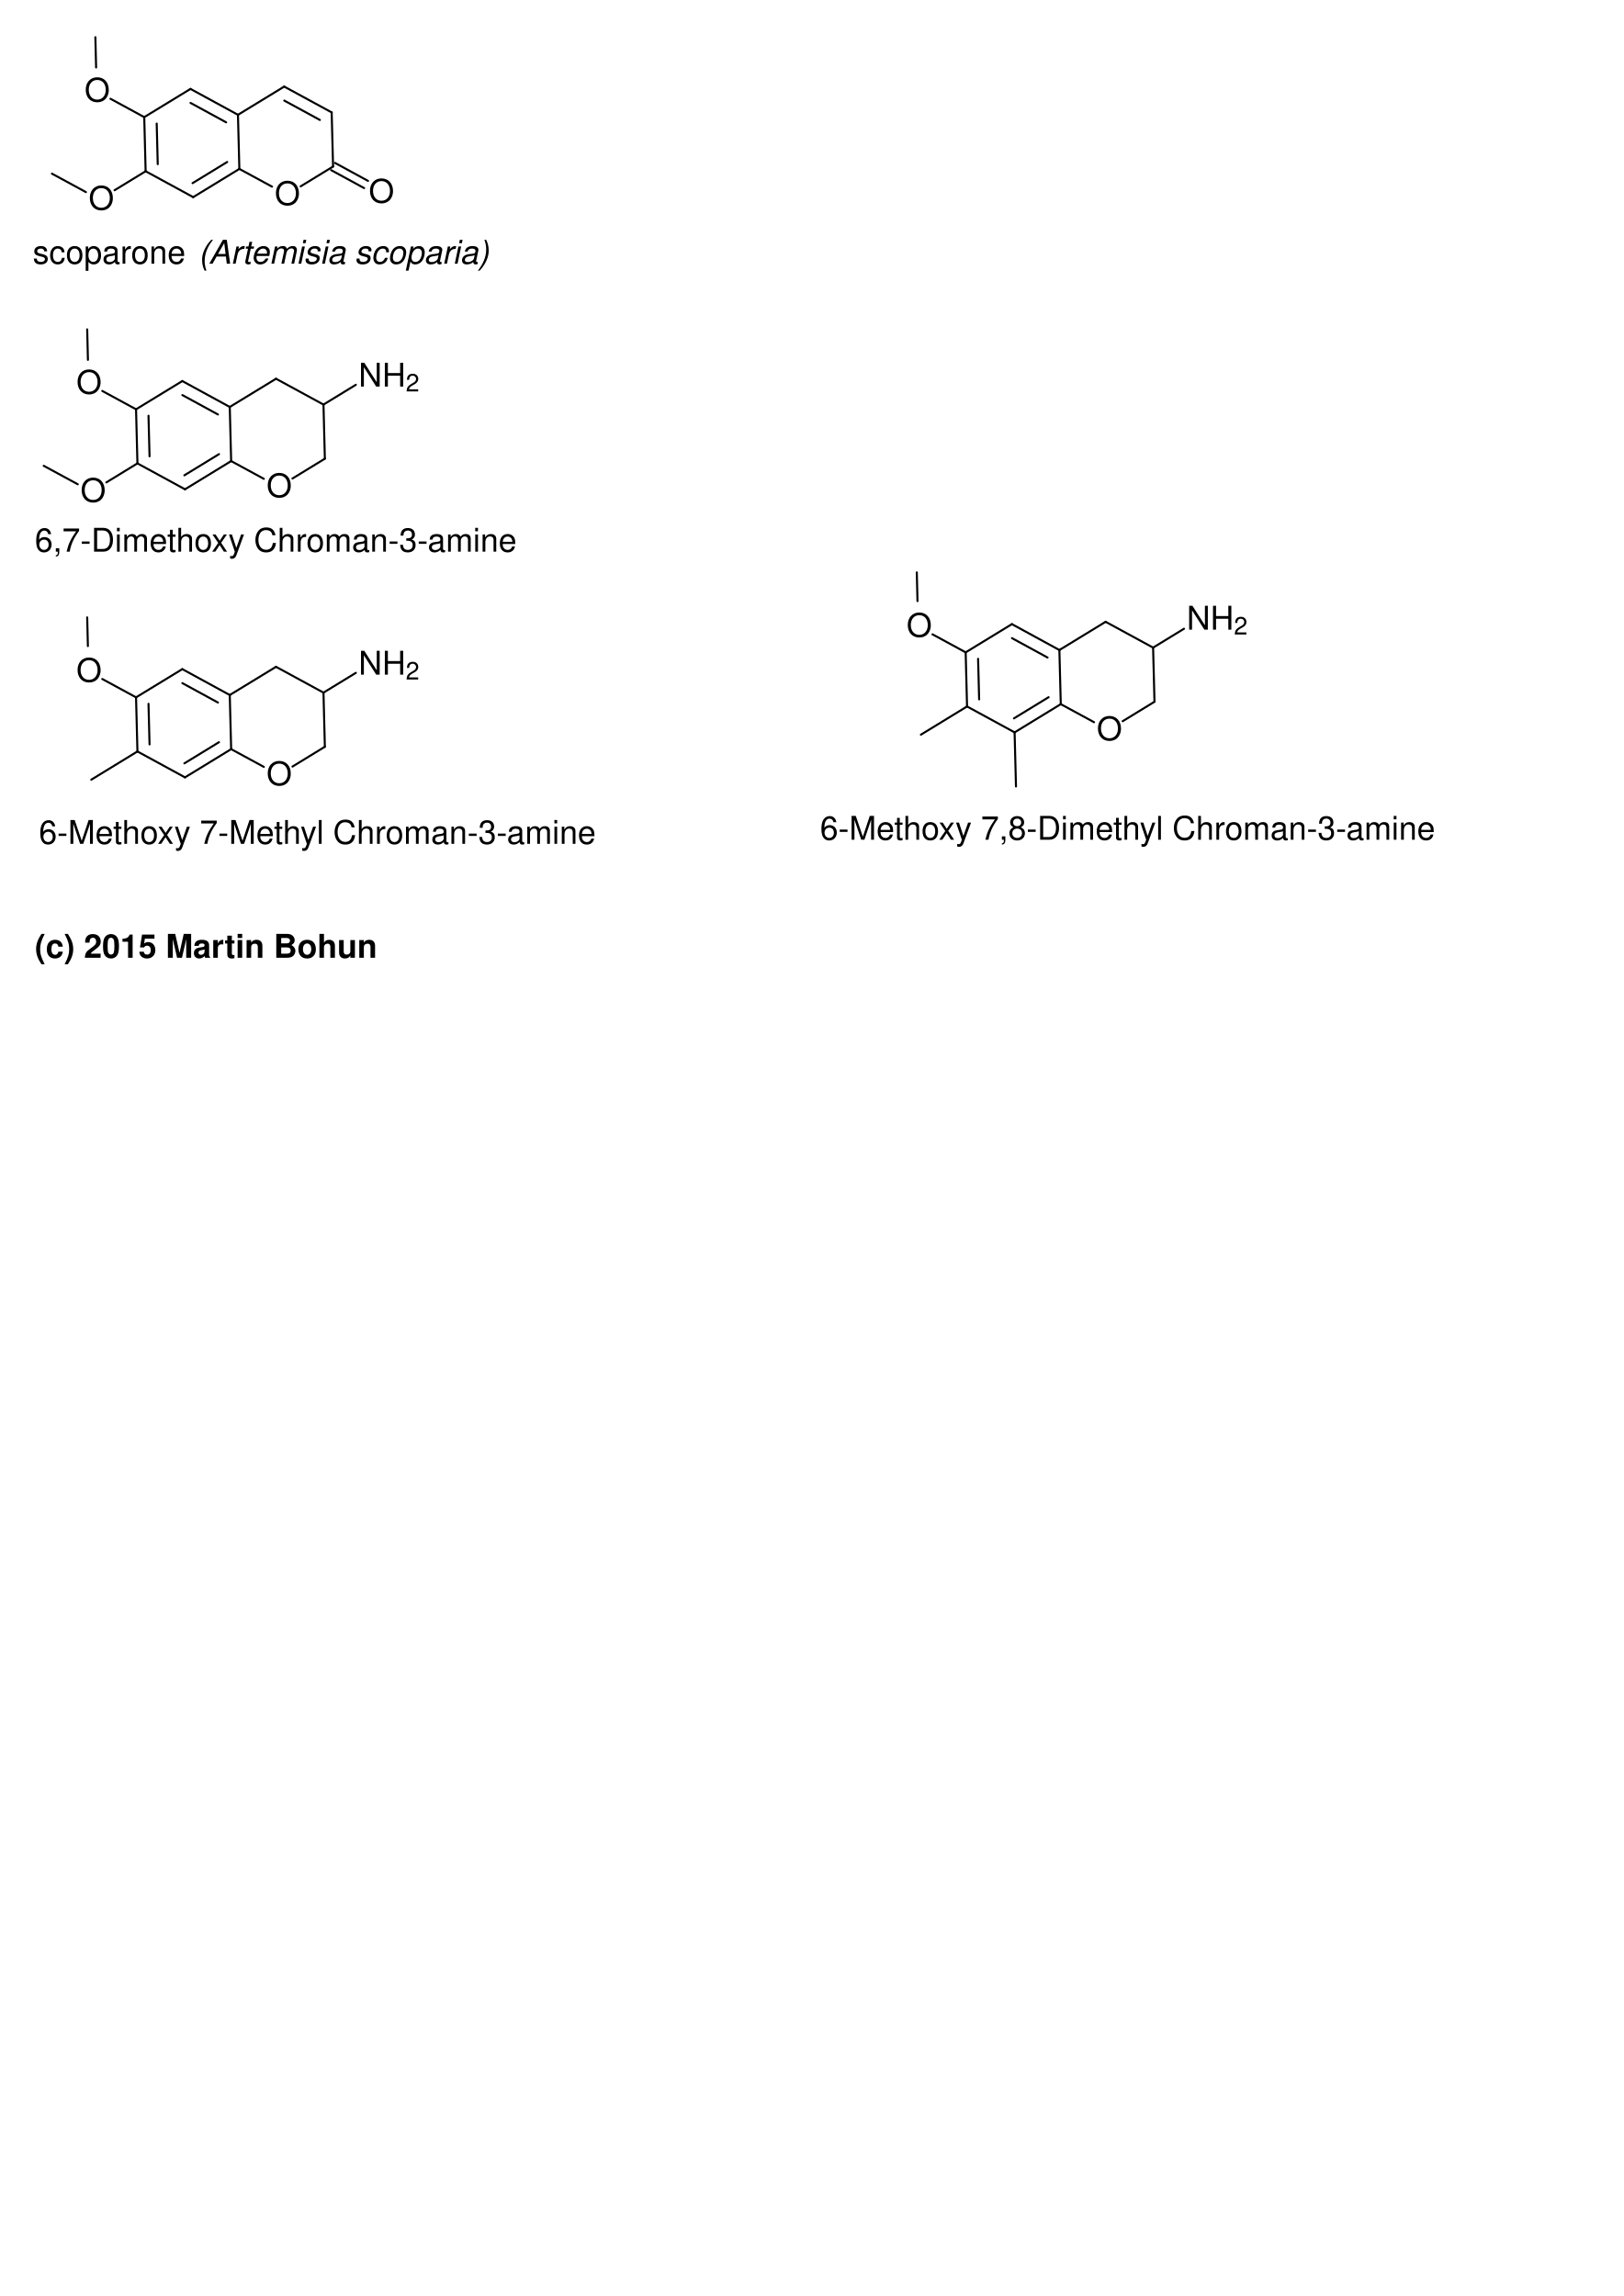
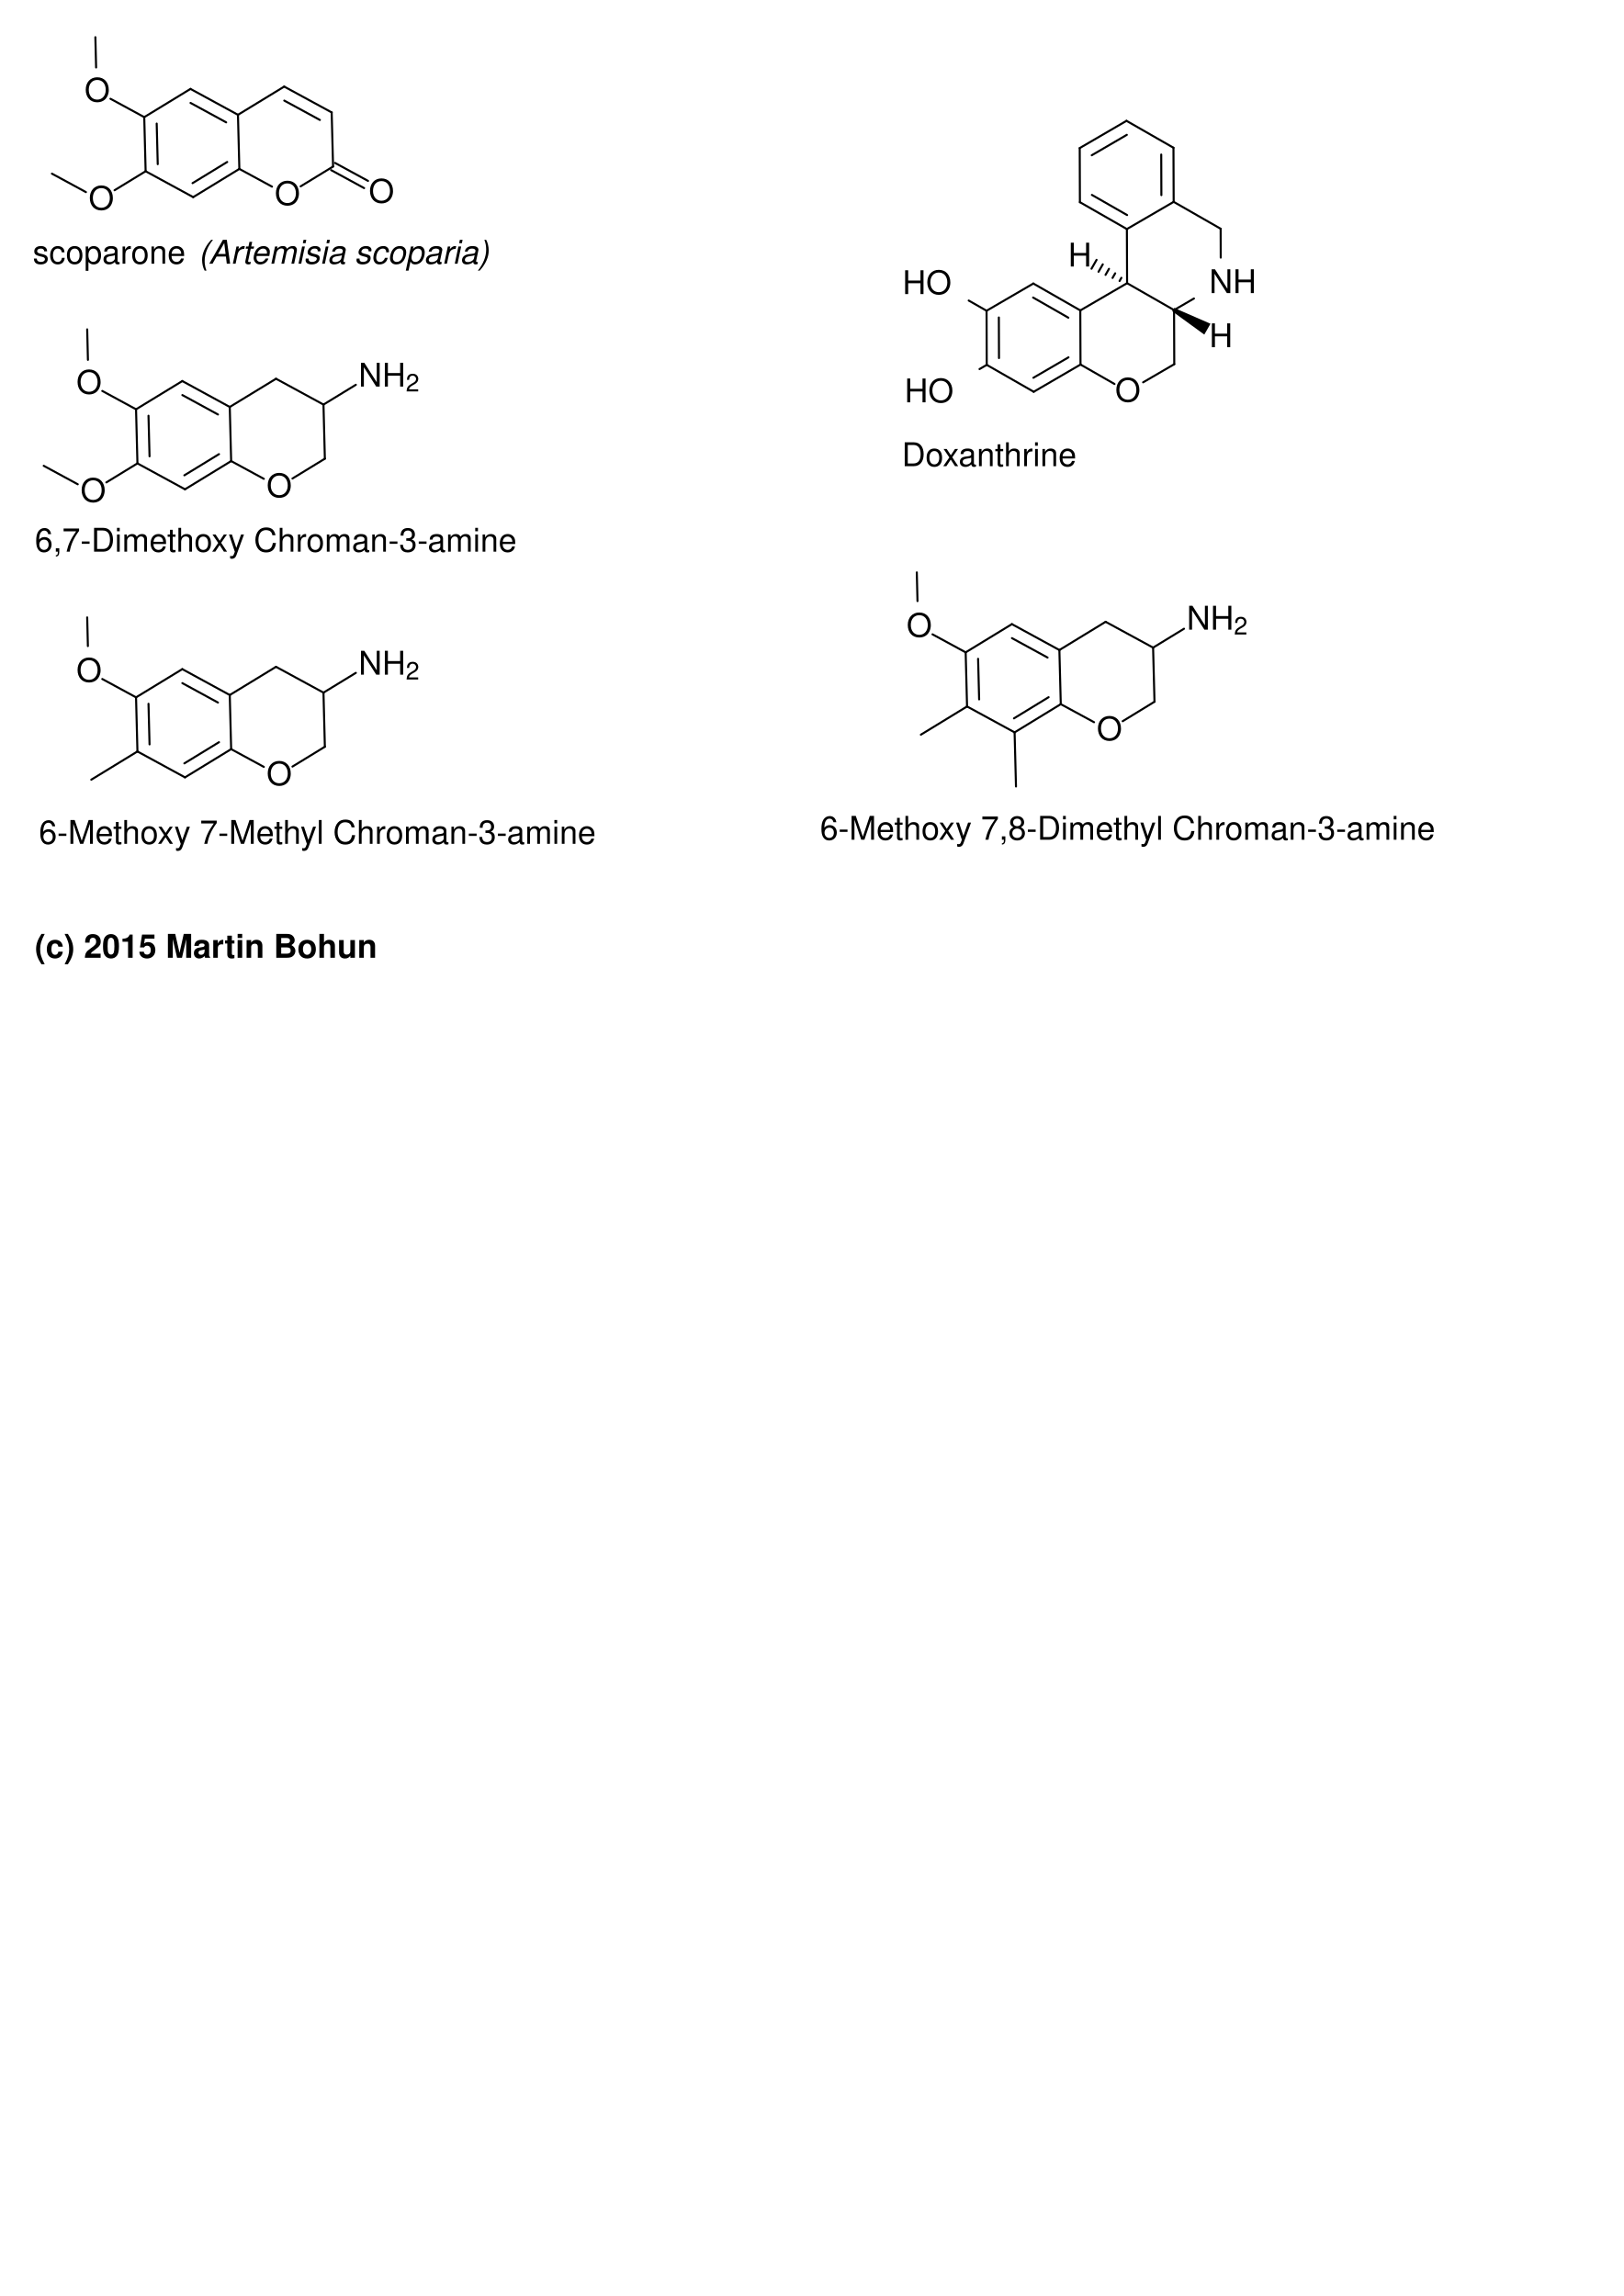
<svg xmlns="http://www.w3.org/2000/svg" xmlns:ns1="http://www.freesoftware.fsf.org/bkchem/cdml" height="297mm" version="1.0" viewBox="0 0 794 1123" width="210mm">
  <g font-family="Helvetica" font-size="12pt" stroke-linecap="round">
    <g stroke="#000000" stroke-width="1.0">
      <line x1="71.20" x2="56.00" y1="83.76" y2="93.05" />
    </g>
    <g stroke="#000000" stroke-width="1.0">
      <line x1="94.46" x2="71.20" y1="96.42" y2="83.76" />
    </g>
    <g stroke="#000000" stroke-width="1.0">
      <line x1="93.13" x2="116.35" y1="43.49" y2="56.15" />
      <line x1="93.16" x2="110.58" y1="50.34" y2="59.84" />
    </g>
    <g stroke="#000000" stroke-width="1.0">
      <line x1="138.96" x2="162.18" y1="42.35" y2="54.98" />
      <line x1="139.00" x2="156.41" y1="49.20" y2="58.67" />
    </g>
    <g stroke="#000000" stroke-width="1.0">
      <line x1="116.35" x2="138.96" y1="56.15" y2="42.35" />
    </g>
    <g stroke="#000000" stroke-width="1.0">
      <line x1="162.86" x2="147.00" y1="81.45" y2="91.15" />
    </g>
    <g stroke="#000000" stroke-width="1.0">
      <line x1="117.03" x2="94.46" y1="82.62" y2="96.42" />
      <line x1="111.08" x2="94.15" y1="79.23" y2="89.58" />
    </g>
    <g stroke="#000000" stroke-width="1.0">
      <line x1="71.20" x2="70.52" y1="83.76" y2="57.29" />
      <line x1="77.12" x2="76.61" y1="80.29" y2="60.44" />
    </g>
    <g stroke="#000000" stroke-width="1.0">
      <line x1="162.18" x2="162.86" y1="54.98" y2="81.45" />
    </g>
    <g stroke="#000000" stroke-width="1.0">
      <line x1="133.00" x2="117.03" y1="91.29" y2="82.62" />
    </g>
    <g stroke="#000000" stroke-width="1.0">
      <line x1="70.52" x2="93.13" y1="57.29" y2="43.49" />
    </g>
    <g stroke="#000000" stroke-width="1.0">
      <line x1="46.98" x2="46.62" y1="33.00" y2="18.19" />
    </g>
    <g stroke="#000000" stroke-width="1.0">
      <line x1="178.04" x2="161.91" y1="92.00" y2="83.21" />
      <line x1="179.96" x2="163.82" y1="88.48" y2="79.69" />
    </g>
    <g stroke="#000000" stroke-width="1.0">
      <line x1="42.00" x2="25.37" y1="93.96" y2="84.93" />
    </g>
    <g stroke="#000000" stroke-width="1.0">
      <line x1="116.35" x2="117.03" y1="56.15" y2="82.62" />
    </g>
    <g stroke="#000000" stroke-width="1.0">
      <line x1="70.52" x2="54.00" y1="57.29" y2="48.31" />
    </g>
    <text fill="#000000" font-family="helvetica" font-size="12pt" x="180.30" y="99.12">O</text>
    <text fill="#000000" font-family="helvetica" font-size="12pt" x="134.30" y="100.25">O</text>
    <text fill="#000000" font-family="helvetica" font-size="12pt" x="43.30" y="102.56">O</text>
    <text fill="#000000" font-family="helvetica" font-size="12pt" x="41.30" y="49.66">O</text>
    <text fill="#000000" font-family="helvetica" font-size="12pt" textLength="142" x="97.00" y="128.97">
      <tspan font-style="italic">(Artemisia scoparia)</tspan>
    </text>
    <text fill="#000000" font-family="helvetica" font-size="12pt" textLength="75" x="16.00" y="128.97">
      <tspan>scoparone</tspan>
    </text>
    <g stroke="#000000" stroke-width="1.0">
      <line x1="158.17" x2="158.85" y1="197.88" y2="224.35" />
    </g>
    <g stroke="#000000" stroke-width="1.0">
      <line x1="113.02" x2="90.45" y1="225.52" y2="239.32" />
      <line x1="107.07" x2="90.14" y1="222.13" y2="232.48" />
    </g>
    <g stroke="#000000" stroke-width="1.0">
      <line x1="129.00" x2="113.02" y1="234.20" y2="225.52" />
    </g>
    <g stroke="#000000" stroke-width="1.0">
      <line x1="67.19" x2="52.00" y1="226.65" y2="235.94" />
    </g>
    <g stroke="#000000" stroke-width="1.0">
      <line x1="90.45" x2="67.19" y1="239.32" y2="226.65" />
    </g>
    <g stroke="#000000" stroke-width="1.0">
      <line x1="89.13" x2="112.34" y1="186.38" y2="199.05" />
      <line x1="89.16" x2="106.57" y1="193.23" y2="202.73" />
    </g>
    <g stroke="#000000" stroke-width="1.0">
      <line x1="158.17" x2="174.00" y1="197.88" y2="188.20" />
    </g>
    <g stroke="#000000" stroke-width="1.0">
      <line x1="112.34" x2="134.96" y1="199.05" y2="185.25" />
    </g>
    <g stroke="#000000" stroke-width="1.0">
      <line x1="38.00" x2="21.36" y1="236.86" y2="227.83" />
    </g>
    <g stroke="#000000" stroke-width="1.0">
      <line x1="134.96" x2="158.17" y1="185.25" y2="197.88" />
    </g>
    <g stroke="#000000" stroke-width="1.0">
      <line x1="66.51" x2="50.00" y1="200.19" y2="191.22" />
    </g>
    <g stroke="#000000" stroke-width="1.0">
      <line x1="158.85" x2="143.00" y1="224.35" y2="234.04" />
    </g>
    <g stroke="#000000" stroke-width="1.0">
      <line x1="66.51" x2="89.13" y1="200.19" y2="186.38" />
    </g>
    <g stroke="#000000" stroke-width="1.0">
      <line x1="67.19" x2="66.51" y1="226.65" y2="200.19" />
      <line x1="73.11" x2="72.60" y1="223.19" y2="203.34" />
    </g>
    <g stroke="#000000" stroke-width="1.0">
      <line x1="112.34" x2="113.02" y1="199.05" y2="225.52" />
    </g>
    <g stroke="#000000" stroke-width="1.0">
      <line x1="42.98" x2="42.62" y1="176.00" y2="161.09" />
    </g>
    <text fill="#000000" font-family="helvetica" font-size="12pt" x="130.30" y="243.15">O</text>
    <text fill="#000000" font-family="helvetica" font-size="12pt" x="39.30" y="245.46">O</text>
    <text fill="#000000" font-family="helvetica" font-size="12pt" x="37.30" y="192.56">O</text>
    <text fill="#000000" font-family="helvetica" font-size="12pt" x="175.30" y="189.08">NH<tspan baseline-shift="sub" font-size="75%">2</tspan>
    </text>
    <g stroke="#000000" stroke-width="1.0">
      <line x1="90.45" x2="67.19" y1="380.22" y2="367.55" />
    </g>
    <g stroke="#000000" stroke-width="1.0">
      <line x1="66.51" x2="89.13" y1="341.08" y2="327.28" />
    </g>
    <g stroke="#000000" stroke-width="1.0">
      <line x1="113.02" x2="90.45" y1="366.41" y2="380.22" />
      <line x1="107.07" x2="90.14" y1="363.02" y2="373.37" />
    </g>
    <g stroke="#000000" stroke-width="1.0">
      <line x1="42.96" x2="42.62" y1="316.00" y2="301.98" />
    </g>
    <g stroke="#000000" stroke-width="1.0">
      <line x1="158.17" x2="174.00" y1="338.77" y2="329.10" />
    </g>
    <g stroke="#000000" stroke-width="1.0">
      <line x1="129.00" x2="113.02" y1="375.09" y2="366.41" />
    </g>
    <g stroke="#000000" stroke-width="1.0">
      <line x1="66.51" x2="50.00" y1="341.08" y2="332.11" />
    </g>
    <g stroke="#000000" stroke-width="1.0">
      <line x1="158.85" x2="143.00" y1="365.24" y2="374.94" />
    </g>
    <g stroke="#000000" stroke-width="1.0">
      <line x1="112.34" x2="113.02" y1="339.94" y2="366.41" />
    </g>
    <g stroke="#000000" stroke-width="1.0">
      <line x1="112.34" x2="134.96" y1="339.94" y2="326.14" />
    </g>
    <g stroke="#000000" stroke-width="1.0">
      <line x1="158.17" x2="158.85" y1="338.77" y2="365.24" />
    </g>
    <g stroke="#000000" stroke-width="1.0">
      <line x1="89.13" x2="112.34" y1="327.28" y2="339.94" />
      <line x1="89.16" x2="106.57" y1="334.13" y2="343.63" />
    </g>
    <g stroke="#000000" stroke-width="1.0">
      <line x1="67.19" x2="44.62" y1="367.55" y2="381.35" />
    </g>
    <g stroke="#000000" stroke-width="1.0">
      <line x1="67.19" x2="66.51" y1="367.55" y2="341.08" />
      <line x1="73.11" x2="72.60" y1="364.09" y2="344.23" />
    </g>
    <g stroke="#000000" stroke-width="1.0">
      <line x1="134.96" x2="158.17" y1="326.14" y2="338.77" />
    </g>
    <text fill="#000000" font-family="helvetica" font-size="12pt" x="130.30" y="384.04">O</text>
    <text fill="#000000" font-family="helvetica" font-size="12pt" x="37.30" y="333.45">O</text>
    <text fill="#000000" font-family="helvetica" font-size="12pt" x="175.30" y="329.97">NH<tspan baseline-shift="sub" font-size="75%">2</tspan>
    </text>
    <g stroke="#000000" stroke-width="1.0">
      <line x1="448.66" x2="448.32" y1="294.00" y2="279.97" />
    </g>
    <g stroke="#000000" stroke-width="1.0">
      <line x1="535.00" x2="518.73" y1="353.24" y2="344.41" />
    </g>
    <g stroke="#000000" stroke-width="1.0">
      <line x1="518.73" x2="496.15" y1="344.41" y2="358.21" />
      <line x1="512.78" x2="495.84" y1="341.01" y2="351.36" />
    </g>
    <g stroke="#000000" stroke-width="1.0">
      <line x1="564.56" x2="549.00" y1="343.23" y2="352.75" />
    </g>
    <g stroke="#000000" stroke-width="1.0">
      <line x1="496.15" x2="472.90" y1="358.21" y2="345.54" />
    </g>
    <g stroke="#000000" stroke-width="1.0">
      <line x1="472.22" x2="456.00" y1="319.07" y2="310.26" />
    </g>
    <g stroke="#000000" stroke-width="1.0">
      <line x1="518.05" x2="518.73" y1="317.94" y2="344.41" />
    </g>
    <g stroke="#000000" stroke-width="1.0">
      <line x1="494.83" x2="518.05" y1="305.27" y2="317.94" />
      <line x1="494.86" x2="512.27" y1="312.12" y2="321.62" />
    </g>
    <g stroke="#000000" stroke-width="1.0">
      <line x1="563.88" x2="564.56" y1="316.76" y2="343.23" />
    </g>
    <g stroke="#000000" stroke-width="1.0">
      <line x1="518.05" x2="540.66" y1="317.94" y2="304.13" />
    </g>
    <g stroke="#000000" stroke-width="1.0">
      <line x1="540.66" x2="563.88" y1="304.13" y2="316.76" />
    </g>
    <g stroke="#000000" stroke-width="1.0">
      <line x1="472.90" x2="450.32" y1="345.54" y2="359.34" />
    </g>
    <g stroke="#000000" stroke-width="1.0">
      <line x1="472.90" x2="472.22" y1="345.54" y2="319.07" />
      <line x1="478.81" x2="478.30" y1="342.08" y2="322.23" />
    </g>
    <g stroke="#000000" stroke-width="1.0">
      <line x1="472.22" x2="494.83" y1="319.07" y2="305.27" />
    </g>
    <g stroke="#000000" stroke-width="1.0">
      <line x1="563.88" x2="579.00" y1="316.76" y2="307.52" />
    </g>
    <g stroke="#000000" stroke-width="1.0">
      <line x1="496.15" x2="496.83" y1="358.21" y2="384.68" />
    </g>
    <text fill="#000000" font-family="helvetica" font-size="12pt" x="536.30" y="362.04">O</text>
    <text fill="#000000" font-family="helvetica" font-size="12pt" x="443.30" y="311.44">O</text>
    <text fill="#000000" font-family="helvetica" font-size="12pt" x="580.30" y="307.96">NH<tspan baseline-shift="sub" font-size="75%">2</tspan>
    </text>
    <text fill="#000000" font-family="helvetica" font-size="12pt" textLength="236" x="17.00" y="269.83">
      <tspan>6,7-Dimethoxy Chroman-3-amine</tspan>
    </text>
    <text fill="#000000" font-family="helvetica" font-size="12pt" textLength="272" x="19.00" y="412.72">
      <tspan>6-Methoxy 7-Methyl Chroman-3-amine</tspan>
    </text>
    <text fill="#000000" font-family="helvetica" font-size="12pt" textLength="301" x="401.00" y="410.72">
      <tspan>6-Methoxy 7,8-Dimethyl Chroman-3-amine</tspan>
    </text>
    <text fill="#000000" font-family="helvetica" font-size="12pt" textLength="166" x="17.00" y="468.44">
      <tspan font-weight="bold">(c) 2015 Martin Bohun</tspan>
+     </text>
+     <g stroke="#000000" stroke-width="1.0">
+       <polygon fill="#000000" points="574.38 151.23 591.24 158.58 588.76 162.92 573.88 152.10" stroke="#000000" />
+     </g>
+     <g stroke="#000000" stroke-width="1.0">
+       <line x1="596.91" x2="596.96" y1="111.88" y2="126.00" />
+     </g>
+     <g stroke="#000000" stroke-width="1.0">
+       <line x1="583.86" x2="574.13" y1="146.00" y2="151.66" />
+     </g>
+     <g stroke="#000000" stroke-width="1.0">
+       <line x1="574.13" x2="551.16" y1="151.66" y2="138.51" />
+     </g>
+     <g stroke="#000000" stroke-width="1.0">
+       <line x1="574.13" x2="574.23" y1="151.66" y2="178.13" />
+     </g>
+     <g stroke="#000000" stroke-width="1.0">
+       <line x1="574.23" x2="559.00" y1="178.13" y2="187.00" />
+     </g>
+     <g stroke="#000000" stroke-width="1.0">
+       <line x1="482.44" x2="505.31" y1="151.99" y2="138.68" />
+     </g>
+     <g stroke="#000000" stroke-width="1.0">
+       <line x1="545.00" x2="528.38" y1="187.81" y2="178.30" />
+     </g>
+     <g stroke="#000000" stroke-width="1.0">
+       <line x1="528.38" x2="528.28" y1="178.30" y2="151.83" />
+     </g>
+     <g stroke="#000000" stroke-width="1.0">
+       <line x1="473.71" x2="482.44" y1="147.00" y2="151.99" />
+     </g>
+     <g stroke="#000000" stroke-width="1.0">
+       <line x1="528.38" x2="505.50" y1="178.30" y2="191.62" />
+       <line x1="522.50" x2="505.34" y1="174.78" y2="184.77" />
+     </g>
+     <g stroke="#000000" stroke-width="1.0">
+       <line x1="505.31" x2="528.28" y1="138.68" y2="151.83" />
+       <line x1="505.20" x2="522.43" y1="145.53" y2="155.39" />
+     </g>
+     <g stroke="#000000" stroke-width="1.0">
+       <line x1="505.50" x2="482.53" y1="191.62" y2="178.46" />
+     </g>
+     <g stroke="#000000" stroke-width="1.0">
+       <line x1="547.48" x2="548.37" y1="137.44" y2="135.88" />
+       <line x1="544.05" x2="545.34" y1="135.94" y2="133.68" />
+       <line x1="540.62" x2="542.31" y1="134.44" y2="131.49" />
+       <line x1="537.19" x2="539.28" y1="132.93" y2="129.29" />
+       <line x1="533.76" x2="536.24" y1="131.43" y2="127.09" />
+     </g>
+     <g stroke="#000000" stroke-width="1.0">
+       <line x1="482.53" x2="482.44" y1="178.46" y2="151.99" />
+       <line x1="488.52" x2="488.45" y1="175.13" y2="155.28" />
+     </g>
+     <g stroke="#000000" stroke-width="1.0">
+       <line x1="482.53" x2="479.00" y1="178.46" y2="180.52" />
+     </g>
+     <g stroke="#000000" stroke-width="1.0">
+       <line x1="551.06" x2="528.09" y1="112.04" y2="98.89" />
+       <line x1="551.17" x2="533.95" y1="105.19" y2="95.33" />
+     </g>
+     <g stroke="#000000" stroke-width="1.0">
+       <line x1="528.00" x2="550.87" y1="72.42" y2="59.10" />
+       <line x1="533.88" x2="551.03" y1="75.94" y2="65.95" />
+     </g>
+     <g stroke="#000000" stroke-width="1.0">
+       <line x1="550.87" x2="573.84" y1="59.10" y2="72.26" />
+     </g>
+     <g stroke="#000000" stroke-width="1.0">
+       <line x1="551.16" x2="551.06" y1="138.51" y2="112.04" />
+     </g>
+     <g stroke="#000000" stroke-width="1.0">
+       <line x1="528.09" x2="528.00" y1="98.89" y2="72.42" />
+     </g>
+     <g stroke="#000000" stroke-width="1.0">
+       <line x1="573.84" x2="573.94" y1="72.26" y2="98.73" />
+       <line x1="567.86" x2="567.93" y1="75.59" y2="95.44" />
+     </g>
+     <g stroke="#000000" stroke-width="1.0">
+       <line x1="573.94" x2="596.91" y1="98.73" y2="111.88" />
+     </g>
+     <g stroke="#000000" stroke-width="1.0">
+       <line x1="573.94" x2="551.06" y1="98.73" y2="112.04" />
+     </g>
+     <g stroke="#000000" stroke-width="1.0">
+       <line x1="528.28" x2="551.16" y1="151.83" y2="138.51" />
+     </g>
+     <text fill="#000000" font-family="helvetica" font-size="12pt" x="441.30" y="143.84">HO</text>
+     <text fill="#000000" font-family="helvetica" font-size="12pt" x="591.30" y="143.35">NH</text>
+     <text fill="#000000" font-family="helvetica" font-size="12pt" x="545.30" y="196.45">O</text>
+     <text fill="#000000" font-family="helvetica" font-size="12pt" x="442.30" y="196.78">HO</text>
+     <text fill="#000000" font-family="helvetica" font-size="12pt" x="591.30" y="169.82">H</text>
+     <text fill="#000000" font-family="helvetica" font-size="12pt" x="522.30" y="130.36">H</text>
+     <text fill="#000000" font-family="helvetica" font-size="12pt" textLength="87" x="441.00" y="228.00">
+       <tspan>Doxanthrine</tspan>
    </text>
  </g>
  <ns1:cdml version="0.16">
    <ns1:info>
      <ns1:author_program version="0.14.0-pre2">BKChem</ns1:author_program>
    </ns1:info>
    <ns1:paper crop_margin="10" crop_svg="0" orientation="portrait" replace_minus="0" type="A4" use_real_minus="0" />
    <ns1:viewport viewport="0 0 640 480" />
    <ns1:standard area_color="" font_family="helvetica" font_size="12" line_color="#000" line_width="1px" paper_crop_margin="10" paper_crop_svg="0" paper_orientation="portrait" paper_type="A4">
      <ns1:bond double-ratio="0.75" length="0.7cm" wedge-width="5px" width="6px" />
      <ns1:arrow length="1.6cm" />
      <ns1:atom show_hydrogens="0" />
    </ns1:standard>
    <ns1:molecule id="molecule68868" name="">
      <ns1:atom id="atom25289" name="O" pos="center-first" valency="2">
        <ns1:point x="4.922cm" y="2.489cm" />
      </ns1:atom>
      <ns1:atom id="atom82417" name="C" valency="4">
        <ns1:point x="4.307cm" y="2.154cm" />
      </ns1:atom>
      <ns1:atom id="atom7252" name="O" pos="center-first" valency="2">
        <ns1:point x="3.710cm" y="2.519cm" />
      </ns1:atom>
      <ns1:atom id="atom76778" name="C" valency="4">
        <ns1:point x="3.095cm" y="2.185cm" />
      </ns1:atom>
      <ns1:atom id="atom89203" name="C" valency="4">
        <ns1:point x="2.498cm" y="2.550cm" />
      </ns1:atom>
      <ns1:atom id="atom57548" name="C" valency="4">
        <ns1:point x="1.883cm" y="2.215cm" />
      </ns1:atom>
      <ns1:atom id="atom29695" name="O" pos="center-first" valency="2">
        <ns1:point x="1.286cm" y="2.580cm" />
      </ns1:atom>
      <ns1:atom id="atom72064" name="C" valency="4">
        <ns1:point x="0.671cm" y="2.246cm" />
      </ns1:atom>
      <ns1:atom id="atom3672" name="C" valency="4">
        <ns1:point x="1.865cm" y="1.515cm" />
      </ns1:atom>
      <ns1:atom id="atom4728" name="O" pos="center-first" valency="2">
        <ns1:point x="1.250cm" y="1.181cm" />
      </ns1:atom>
      <ns1:atom id="atom69656" name="C" valency="4">
        <ns1:point x="1.233cm" y="0.481cm" />
      </ns1:atom>
      <ns1:atom id="atom75906" name="C" valency="4">
        <ns1:point x="2.463cm" y="1.150cm" />
      </ns1:atom>
      <ns1:atom id="atom27949" name="C" valency="4">
        <ns1:point x="3.077cm" y="1.485cm" />
      </ns1:atom>
      <ns1:atom id="atom33235" name="C" valency="4">
        <ns1:point x="3.675cm" y="1.120cm" />
      </ns1:atom>
      <ns1:atom id="atom50621" name="C" valency="4">
        <ns1:point x="4.289cm" y="1.454cm" />
      </ns1:atom>
      <ns1:bond double_ratio="0.75" end="atom29695" id="bond94550" line_width="1.0" start="atom57548" type="n1" />
      <ns1:bond double_ratio="0.75" end="atom57548" id="bond61403" line_width="1.0" start="atom89203" type="n1" />
      <ns1:bond bond_width="-6.0" center="no" double_ratio="0.75" end="atom27949" id="bond30324" line_width="1.0" start="atom75906" type="n2" />
      <ns1:bond bond_width="-6.0" center="no" double_ratio="0.75" end="atom50621" id="bond90246" line_width="1.0" start="atom33235" type="n2" />
      <ns1:bond double_ratio="0.75" end="atom33235" id="bond94094" line_width="1.0" start="atom27949" type="n1" />
      <ns1:bond double_ratio="0.75" end="atom7252" id="bond720" line_width="1.0" start="atom82417" type="n1" />
      <ns1:bond bond_width="-6.0" center="no" double_ratio="0.75" end="atom89203" id="bond49772" line_width="1.0" start="atom76778" type="n2" />
      <ns1:bond bond_width="-6.0" center="no" double_ratio="0.75" end="atom3672" id="bond71974" line_width="1.0" start="atom57548" type="n2" />
      <ns1:bond double_ratio="0.75" end="atom82417" id="bond36528" line_width="1.0" start="atom50621" type="n1" />
      <ns1:bond double_ratio="0.75" end="atom76778" id="bond14770" line_width="1.0" start="atom7252" type="n1" />
      <ns1:bond double_ratio="0.75" end="atom75906" id="bond11143" line_width="1.0" start="atom3672" type="n1" />
      <ns1:bond double_ratio="0.75" end="atom69656" id="bond68962" line_width="1.0" start="atom4728" type="n1" />
      <ns1:bond bond_width="6.0" center="yes" double_ratio="0.75" end="atom82417" id="bond27712" line_width="1.0" start="atom25289" type="n2" />
      <ns1:bond double_ratio="0.75" end="atom72064" id="bond1260" line_width="1.0" start="atom29695" type="n1" />
      <ns1:bond double_ratio="0.75" end="atom76778" id="bond35140" line_width="1.0" start="atom27949" type="n1" />
      <ns1:bond double_ratio="0.75" end="atom4728" id="bond92577" line_width="1.0" start="atom3672" type="n1" />
    </ns1:molecule>
    <ns1:text id="text50977">
      <ns1:point x="2.614cm" y="3.252cm" />
      <ns1:ftext>&lt;i&gt;(Artemisia scoparia)&lt;/i&gt;</ns1:ftext>
    </ns1:text>
    <ns1:text id="text2831">
      <ns1:point x="0.497cm" y="3.252cm" />
      <ns1:ftext>scoparone</ns1:ftext>
    </ns1:text>
    <ns1:molecule id="molecule54629" name="">
      <ns1:atom id="atom72813" name="C" valency="4">
        <ns1:point x="4.201cm" y="5.933cm" />
      </ns1:atom>
      <ns1:atom id="atom54018" name="O" pos="center-first" valency="2">
        <ns1:point x="3.604cm" y="6.298cm" />
      </ns1:atom>
      <ns1:atom id="atom23004" name="C" valency="4">
        <ns1:point x="2.989cm" y="5.964cm" />
      </ns1:atom>
      <ns1:atom id="atom96015" name="C" valency="4">
        <ns1:point x="2.392cm" y="6.329cm" />
      </ns1:atom>
      <ns1:atom id="atom83402" name="C" valency="4">
        <ns1:point x="1.777cm" y="5.994cm" />
      </ns1:atom>
      <ns1:atom id="atom57734" name="O" pos="center-first" valency="2">
        <ns1:point x="1.180cm" y="6.359cm" />
      </ns1:atom>
      <ns1:atom id="atom41352" name="C" valency="4">
        <ns1:point x="0.565cm" y="6.025cm" />
      </ns1:atom>
      <ns1:atom id="atom40589" name="C" valency="4">
        <ns1:point x="1.759cm" y="5.294cm" />
      </ns1:atom>
      <ns1:atom id="atom14421" name="O" pos="center-first" valency="2">
        <ns1:point x="1.144cm" y="4.960cm" />
      </ns1:atom>
      <ns1:atom id="atom58451" name="C" valency="4">
        <ns1:point x="1.127cm" y="4.260cm" />
      </ns1:atom>
      <ns1:atom id="atom23143" name="C" valency="4">
        <ns1:point x="2.357cm" y="4.929cm" />
      </ns1:atom>
      <ns1:atom id="atom9795" name="C" valency="4">
        <ns1:point x="2.971cm" y="5.264cm" />
      </ns1:atom>
      <ns1:atom id="atom90810" name="C" valency="4">
        <ns1:point x="3.569cm" y="4.899cm" />
      </ns1:atom>
      <ns1:atom id="atom45308" name="C" valency="4">
        <ns1:point x="4.183cm" y="5.233cm" />
      </ns1:atom>
      <ns1:atom hydrogens="on" id="atom8576" name="N" pos="center-first" valency="3">
        <ns1:point x="4.780cm" y="4.868cm" />
      </ns1:atom>
      <ns1:bond double_ratio="0.75" end="atom72813" id="bond81869" line_width="1.0" start="atom45308" type="n1" />
      <ns1:bond bond_width="-6.0" center="no" double_ratio="0.75" end="atom96015" id="bond89014" line_width="1.0" start="atom23004" type="n2" />
      <ns1:bond double_ratio="0.75" end="atom23004" id="bond66408" line_width="1.0" start="atom54018" type="n1" />
      <ns1:bond double_ratio="0.75" end="atom57734" id="bond47515" line_width="1.0" start="atom83402" type="n1" />
      <ns1:bond double_ratio="0.75" end="atom83402" id="bond21157" line_width="1.0" start="atom96015" type="n1" />
      <ns1:bond bond_width="-6.0" center="no" double_ratio="0.75" end="atom9795" id="bond90480" line_width="1.0" start="atom23143" type="n2" />
      <ns1:bond double_ratio="0.75" end="atom8576" id="bond3774" line_width="1.0" start="atom45308" type="n1" />
      <ns1:bond double_ratio="0.75" end="atom90810" id="bond27558" line_width="1.0" start="atom9795" type="n1" />
      <ns1:bond double_ratio="0.75" end="atom41352" id="bond28020" line_width="1.0" start="atom57734" type="n1" />
      <ns1:bond double_ratio="0.75" end="atom45308" id="bond57846" line_width="1.0" start="atom90810" type="n1" />
      <ns1:bond double_ratio="0.75" end="atom14421" id="bond61135" line_width="1.0" start="atom40589" type="n1" />
      <ns1:bond double_ratio="0.75" end="atom54018" id="bond80749" line_width="1.0" start="atom72813" type="n1" />
      <ns1:bond double_ratio="0.75" end="atom23143" id="bond53803" line_width="1.0" start="atom40589" type="n1" />
      <ns1:bond bond_width="-6.0" center="no" double_ratio="0.75" end="atom40589" id="bond43153" line_width="1.0" start="atom83402" type="n2" />
      <ns1:bond double_ratio="0.75" end="atom23004" id="bond59945" line_width="1.0" start="atom9795" type="n1" />
      <ns1:bond double_ratio="0.75" end="atom58451" id="bond323" line_width="1.0" start="atom14421" type="n1" />
    </ns1:molecule>
    <ns1:molecule id="molecule64628" name="">
      <ns1:atom id="atom57451" name="C" valency="4">
        <ns1:point x="4.201cm" y="9.659cm" />
      </ns1:atom>
      <ns1:atom id="atom81615" name="O" pos="center-first" valency="2">
        <ns1:point x="3.604cm" y="10.024cm" />
      </ns1:atom>
      <ns1:atom id="atom2903" name="C" valency="4">
        <ns1:point x="2.989cm" y="9.690cm" />
      </ns1:atom>
      <ns1:atom id="atom27007" name="C" valency="4">
        <ns1:point x="2.392cm" y="10.055cm" />
      </ns1:atom>
      <ns1:atom id="atom31026" name="C" valency="4">
        <ns1:point x="1.777cm" y="9.720cm" />
      </ns1:atom>
      <ns1:atom id="atom5689" name="C" valency="4">
        <ns1:point x="1.759cm" y="9.020cm" />
      </ns1:atom>
      <ns1:atom id="atom65442" name="O" pos="center-first" valency="2">
        <ns1:point x="1.144cm" y="8.686cm" />
      </ns1:atom>
      <ns1:atom id="atom10027" name="C" valency="4">
        <ns1:point x="1.127cm" y="7.986cm" />
      </ns1:atom>
      <ns1:atom id="atom39992" name="C" valency="4">
        <ns1:point x="2.357cm" y="8.655cm" />
      </ns1:atom>
      <ns1:atom id="atom54633" name="C" valency="4">
        <ns1:point x="2.971cm" y="8.990cm" />
      </ns1:atom>
      <ns1:atom id="atom37124" name="C" valency="4">
        <ns1:point x="3.569cm" y="8.625cm" />
      </ns1:atom>
      <ns1:atom id="atom10399" name="C" valency="4">
        <ns1:point x="4.183cm" y="8.959cm" />
      </ns1:atom>
      <ns1:atom hydrogens="on" id="atom43917" name="N" pos="center-first" valency="3">
        <ns1:point x="4.780cm" y="8.594cm" />
      </ns1:atom>
      <ns1:atom id="atom94857" name="C" valency="4">
        <ns1:point x="1.180cm" y="10.085cm" />
      </ns1:atom>
      <ns1:bond double_ratio="0.75" end="atom31026" id="bond54725" line_width="1.0" start="atom27007" type="n1" />
      <ns1:bond double_ratio="0.75" end="atom39992" id="bond6068" line_width="1.0" start="atom5689" type="n1" />
      <ns1:bond bond_width="-6.0" center="no" double_ratio="0.75" end="atom27007" id="bond4938" line_width="1.0" start="atom2903" type="n2" />
      <ns1:bond double_ratio="0.75" end="atom10027" id="bond78130" line_width="1.0" start="atom65442" type="n1" />
      <ns1:bond double_ratio="0.75" end="atom43917" id="bond92655" line_width="1.0" start="atom10399" type="n1" />
      <ns1:bond double_ratio="0.75" end="atom2903" id="bond36947" line_width="1.0" start="atom81615" type="n1" />
      <ns1:bond double_ratio="0.75" end="atom65442" id="bond13508" line_width="1.0" start="atom5689" type="n1" />
      <ns1:bond double_ratio="0.75" end="atom81615" id="bond74054" line_width="1.0" start="atom57451" type="n1" />
      <ns1:bond double_ratio="0.75" end="atom2903" id="bond32273" line_width="1.0" start="atom54633" type="n1" />
      <ns1:bond double_ratio="0.75" end="atom37124" id="bond9945" line_width="1.0" start="atom54633" type="n1" />
      <ns1:bond double_ratio="0.75" end="atom57451" id="bond26745" line_width="1.0" start="atom10399" type="n1" />
      <ns1:bond bond_width="-6.0" center="no" double_ratio="0.75" end="atom54633" id="bond18553" line_width="1.0" start="atom39992" type="n2" />
      <ns1:bond double_ratio="0.75" end="atom94857" id="bond4297" line_width="1.0" start="atom31026" type="n1" />
      <ns1:bond bond_width="-6.0" center="no" double_ratio="0.75" end="atom5689" id="bond95961" line_width="1.0" start="atom31026" type="n2" />
      <ns1:bond bond_width="-6.0" double_ratio="0.75" end="atom10399" id="bond13537" line_width="1.0" start="atom37124" type="n0" />
    </ns1:molecule>
    <ns1:molecule id="molecule33737" name="">
      <ns1:atom id="atom77595" name="C" valency="4">
        <ns1:point x="14.930cm" y="9.077cm" />
      </ns1:atom>
      <ns1:atom id="atom21125" name="O" pos="center-first" valency="2">
        <ns1:point x="14.333cm" y="9.442cm" />
      </ns1:atom>
      <ns1:atom id="atom25761" name="C" valency="4">
        <ns1:point x="13.718cm" y="9.108cm" />
      </ns1:atom>
      <ns1:atom id="atom13530" name="C" valency="4">
        <ns1:point x="13.121cm" y="9.473cm" />
      </ns1:atom>
      <ns1:atom id="atom51959" name="C" valency="4">
        <ns1:point x="12.506cm" y="9.138cm" />
      </ns1:atom>
      <ns1:atom id="atom51355" name="C" valency="4">
        <ns1:point x="12.488cm" y="8.438cm" />
      </ns1:atom>
      <ns1:atom id="atom54962" name="O" pos="center-first" valency="2">
        <ns1:point x="11.873cm" y="8.104cm" />
      </ns1:atom>
      <ns1:atom id="atom40702" name="C" valency="4">
        <ns1:point x="11.856cm" y="7.404cm" />
      </ns1:atom>
      <ns1:atom id="atom60615" name="C" valency="4">
        <ns1:point x="13.086cm" y="8.073cm" />
      </ns1:atom>
      <ns1:atom id="atom95515" name="C" valency="4">
        <ns1:point x="13.700cm" y="8.408cm" />
      </ns1:atom>
      <ns1:atom id="atom38745" name="C" valency="4">
        <ns1:point x="14.298cm" y="8.043cm" />
      </ns1:atom>
      <ns1:atom id="atom54367" name="C" valency="4">
        <ns1:point x="14.912cm" y="8.377cm" />
      </ns1:atom>
      <ns1:atom hydrogens="on" id="atom3222" name="N" pos="center-first" valency="3">
        <ns1:point x="15.509cm" y="8.012cm" />
      </ns1:atom>
      <ns1:atom id="atom36694" name="C" valency="4">
        <ns1:point x="11.909cm" y="9.503cm" />
      </ns1:atom>
      <ns1:atom id="atom33217" name="C" valency="4">
        <ns1:point x="13.139cm" y="10.173cm" />
      </ns1:atom>
      <ns1:bond double_ratio="0.75" end="atom40702" id="bond48816" line_width="1.0" start="atom54962" type="n1" />
      <ns1:bond double_ratio="0.75" end="atom25761" id="bond94626" line_width="1.0" start="atom21125" type="n1" />
      <ns1:bond bond_width="-6.0" center="no" double_ratio="0.75" end="atom13530" id="bond83986" line_width="1.0" start="atom25761" type="n2" />
      <ns1:bond double_ratio="0.75" end="atom21125" id="bond85579" line_width="1.0" start="atom77595" type="n1" />
      <ns1:bond double_ratio="0.75" end="atom51959" id="bond72219" line_width="1.0" start="atom13530" type="n1" />
      <ns1:bond double_ratio="0.75" end="atom54962" id="bond78906" line_width="1.0" start="atom51355" type="n1" />
      <ns1:bond double_ratio="0.75" end="atom25761" id="bond74599" line_width="1.0" start="atom95515" type="n1" />
      <ns1:bond bond_width="-6.0" center="no" double_ratio="0.75" end="atom95515" id="bond47402" line_width="1.0" start="atom60615" type="n2" />
      <ns1:bond double_ratio="0.75" end="atom77595" id="bond34725" line_width="1.0" start="atom54367" type="n1" />
      <ns1:bond double_ratio="0.75" end="atom38745" id="bond44260" line_width="1.0" start="atom95515" type="n1" />
      <ns1:bond bond_width="-6.0" double_ratio="0.75" end="atom54367" id="bond70199" line_width="1.0" start="atom38745" type="n0" />
      <ns1:bond double_ratio="0.75" end="atom36694" id="bond1557" line_width="1.0" start="atom51959" type="n1" />
      <ns1:bond bond_width="-6.0" center="no" double_ratio="0.75" end="atom51355" id="bond50580" line_width="1.0" start="atom51959" type="n2" />
      <ns1:bond double_ratio="0.75" end="atom60615" id="bond38012" line_width="1.0" start="atom51355" type="n1" />
      <ns1:bond double_ratio="0.75" end="atom3222" id="bond44226" line_width="1.0" start="atom54367" type="n1" />
      <ns1:bond double_ratio="0.75" end="atom33217" id="bond3541" line_width="1.0" start="atom13530" type="n1" />
    </ns1:molecule>
    <ns1:text id="text68390">
      <ns1:point x="0.529cm" y="6.977cm" />
      <ns1:ftext>6,7-Dimethoxy Chroman-3-amine</ns1:ftext>
    </ns1:text>
    <ns1:text id="text84428">
      <ns1:point x="0.608cm" y="10.756cm" />
      <ns1:ftext>6-Methoxy 7-Methyl Chroman-3-amine</ns1:ftext>
    </ns1:text>
    <ns1:text id="text95716">
      <ns1:point x="10.703cm" y="10.703cm" />
      <ns1:ftext>6-Methoxy 7,8-Dimethyl Chroman-3-amine</ns1:ftext>
    </ns1:text>
    <ns1:text id="text3083">
      <ns1:point x="0.476cm" y="12.236cm" />
      <ns1:ftext>&lt;b&gt;(c) 2015 Martin Bohun&lt;/b&gt;</ns1:ftext>
    </ns1:text>
+     <ns1:molecule id="molecule12270" name="">
+       <ns1:atom hydrogens="on" id="atom32423" name="O" pos="center-last" valency="2">
+         <ns1:point x="12.151cm" y="3.672cm" />
+       </ns1:atom>
+       <ns1:atom id="atom60031" name="C" valency="4">
+         <ns1:point x="12.758cm" y="4.020cm" />
+       </ns1:atom>
+       <ns1:atom id="atom37063" name="C" valency="4">
+         <ns1:point x="13.363cm" y="3.667cm" />
+       </ns1:atom>
+       <ns1:atom id="atom99481" name="C" valency="4">
+         <ns1:point x="13.971cm" y="4.015cm" />
+       </ns1:atom>
+       <ns1:atom id="atom42006" name="C" valency="4">
+         <ns1:point x="14.576cm" y="3.663cm" />
+       </ns1:atom>
+       <ns1:atom id="atom38592" name="C" valency="4">
+         <ns1:point x="14.573cm" y="2.963cm" />
+       </ns1:atom>
+       <ns1:atom id="atom53006" name="C" valency="4">
+         <ns1:point x="13.966cm" y="2.615cm" />
+       </ns1:atom>
+       <ns1:atom id="atom12964" name="C" valency="4">
+         <ns1:point x="13.963cm" y="1.915cm" />
+       </ns1:atom>
+       <ns1:atom id="atom71640" name="C" valency="4">
+         <ns1:point x="14.568cm" y="1.563cm" />
+       </ns1:atom>
+       <ns1:atom id="atom56174" name="C" valency="4">
+         <ns1:point x="15.176cm" y="1.911cm" />
+       </ns1:atom>
+       <ns1:atom id="atom24368" name="C" valency="4">
+         <ns1:point x="15.178cm" y="2.611cm" />
+       </ns1:atom>
+       <ns1:atom id="atom87484" name="C" valency="4">
+         <ns1:point x="15.786cm" y="2.959cm" />
+       </ns1:atom>
+       <ns1:atom hydrogens="on" id="atom42157" name="N" pos="center-first" valency="3">
+         <ns1:point x="15.788cm" y="3.659cm" />
+       </ns1:atom>
+       <ns1:atom id="atom3785" name="C" valency="4">
+         <ns1:point x="15.183cm" y="4.011cm" />
+       </ns1:atom>
+       <ns1:atom id="atom18139" name="C" valency="4">
+         <ns1:point x="15.186cm" y="4.711cm" />
+       </ns1:atom>
+       <ns1:atom id="atom83089" name="O" pos="center-first" valency="2">
+         <ns1:point x="14.581cm" y="5.063cm" />
+       </ns1:atom>
+       <ns1:atom id="atom76339" name="C" valency="4">
+         <ns1:point x="13.973cm" y="4.715cm" />
+       </ns1:atom>
+       <ns1:atom id="atom66198" name="C" valency="4">
+         <ns1:point x="13.368cm" y="5.067cm" />
+       </ns1:atom>
+       <ns1:atom id="atom55839" name="C" valency="4">
+         <ns1:point x="12.761cm" y="4.720cm" />
+       </ns1:atom>
+       <ns1:atom hydrogens="on" id="atom74746" name="O" pos="center-last" valency="2">
+         <ns1:point x="12.156cm" y="5.072cm" />
+       </ns1:atom>
+       <ns1:atom id="atom11613" name="H" pos="center-first" valency="1">
+         <ns1:point x="15.791cm" y="4.359cm" />
+       </ns1:atom>
+       <ns1:atom id="atom83572" name="H" pos="center-first" valency="1">
+         <ns1:point x="13.968cm" y="3.315cm" />
+       </ns1:atom>
+       <ns1:bond double_ratio="0.75" end="atom11613" id="bond83314" line_width="1.0" start="atom3785" type="w1" wedge_width="5.0" />
+       <ns1:bond double_ratio="0.75" end="atom42157" id="bond67041" line_width="1.0" start="atom87484" type="n1" />
+       <ns1:bond double_ratio="0.75" end="atom3785" id="bond94902" line_width="1.0" start="atom42157" type="n1" />
+       <ns1:bond double_ratio="0.75" end="atom42006" id="bond40495" line_width="1.0" start="atom3785" type="n1" />
+       <ns1:bond double_ratio="0.75" end="atom18139" id="bond25814" line_width="1.0" start="atom3785" type="n1" />
+       <ns1:bond double_ratio="0.75" end="atom83089" id="bond60994" line_width="1.0" start="atom18139" type="n1" />
+       <ns1:bond double_ratio="0.75" end="atom37063" id="bond32709" line_width="1.0" start="atom60031" type="n1" />
+       <ns1:bond double_ratio="0.75" end="atom76339" id="bond21953" line_width="1.0" start="atom83089" type="n1" />
+       <ns1:bond double_ratio="0.75" end="atom99481" id="bond80204" line_width="1.0" start="atom76339" type="n1" />
+       <ns1:bond double_ratio="0.75" end="atom60031" id="bond11988" line_width="1.0" start="atom32423" type="n1" />
+       <ns1:bond bond_width="-6.0" center="no" double_ratio="0.75" end="atom66198" id="bond6028" line_width="1.0" start="atom76339" type="n2" />
+       <ns1:bond bond_width="-6.0" center="no" double_ratio="0.75" end="atom99481" id="bond89847" line_width="1.0" start="atom37063" type="n2" />
+       <ns1:bond double_ratio="0.75" end="atom55839" id="bond98496" line_width="1.0" start="atom66198" type="n1" />
+       <ns1:bond double_ratio="0.75" end="atom83572" id="bond46850" line_width="1.0" start="atom42006" type="h1" wedge_width="5.0" />
+       <ns1:bond bond_width="-6.0" center="no" double_ratio="0.75" end="atom60031" id="bond92851" line_width="1.0" start="atom55839" type="n2" />
+       <ns1:bond double_ratio="0.75" end="atom74746" id="bond96624" line_width="1.0" start="atom55839" type="n1" />
+       <ns1:bond bond_width="-6.0" center="no" double_ratio="0.75" end="atom53006" id="bond9567" line_width="1.0" start="atom38592" type="n2" />
+       <ns1:bond bond_width="-6.0" center="no" double_ratio="0.75" end="atom71640" id="bond99995" line_width="1.0" start="atom12964" type="n2" />
+       <ns1:bond double_ratio="0.75" end="atom56174" id="bond16710" line_width="1.0" start="atom71640" type="n1" />
+       <ns1:bond double_ratio="0.75" end="atom38592" id="bond35179" line_width="1.0" start="atom42006" type="n1" />
+       <ns1:bond double_ratio="0.75" end="atom12964" id="bond85424" line_width="1.0" start="atom53006" type="n1" />
+       <ns1:bond bond_width="-6.0" center="no" double_ratio="0.75" end="atom24368" id="bond38689" line_width="1.0" start="atom56174" type="n2" />
+       <ns1:bond double_ratio="0.75" end="atom87484" id="bond55724" line_width="1.0" start="atom24368" type="n1" />
+       <ns1:bond double_ratio="0.75" end="atom38592" id="bond74656" line_width="1.0" start="atom24368" type="n1" />
+       <ns1:bond double_ratio="0.75" end="atom42006" id="bond53983" line_width="1.0" start="atom99481" type="n1" />
+     </ns1:molecule>
+     <ns1:text id="text48544">
+       <ns1:point x="11.795cm" y="5.871cm" />
+       <ns1:ftext>Doxanthrine</ns1:ftext>
+     </ns1:text>
  </ns1:cdml>
</svg>
